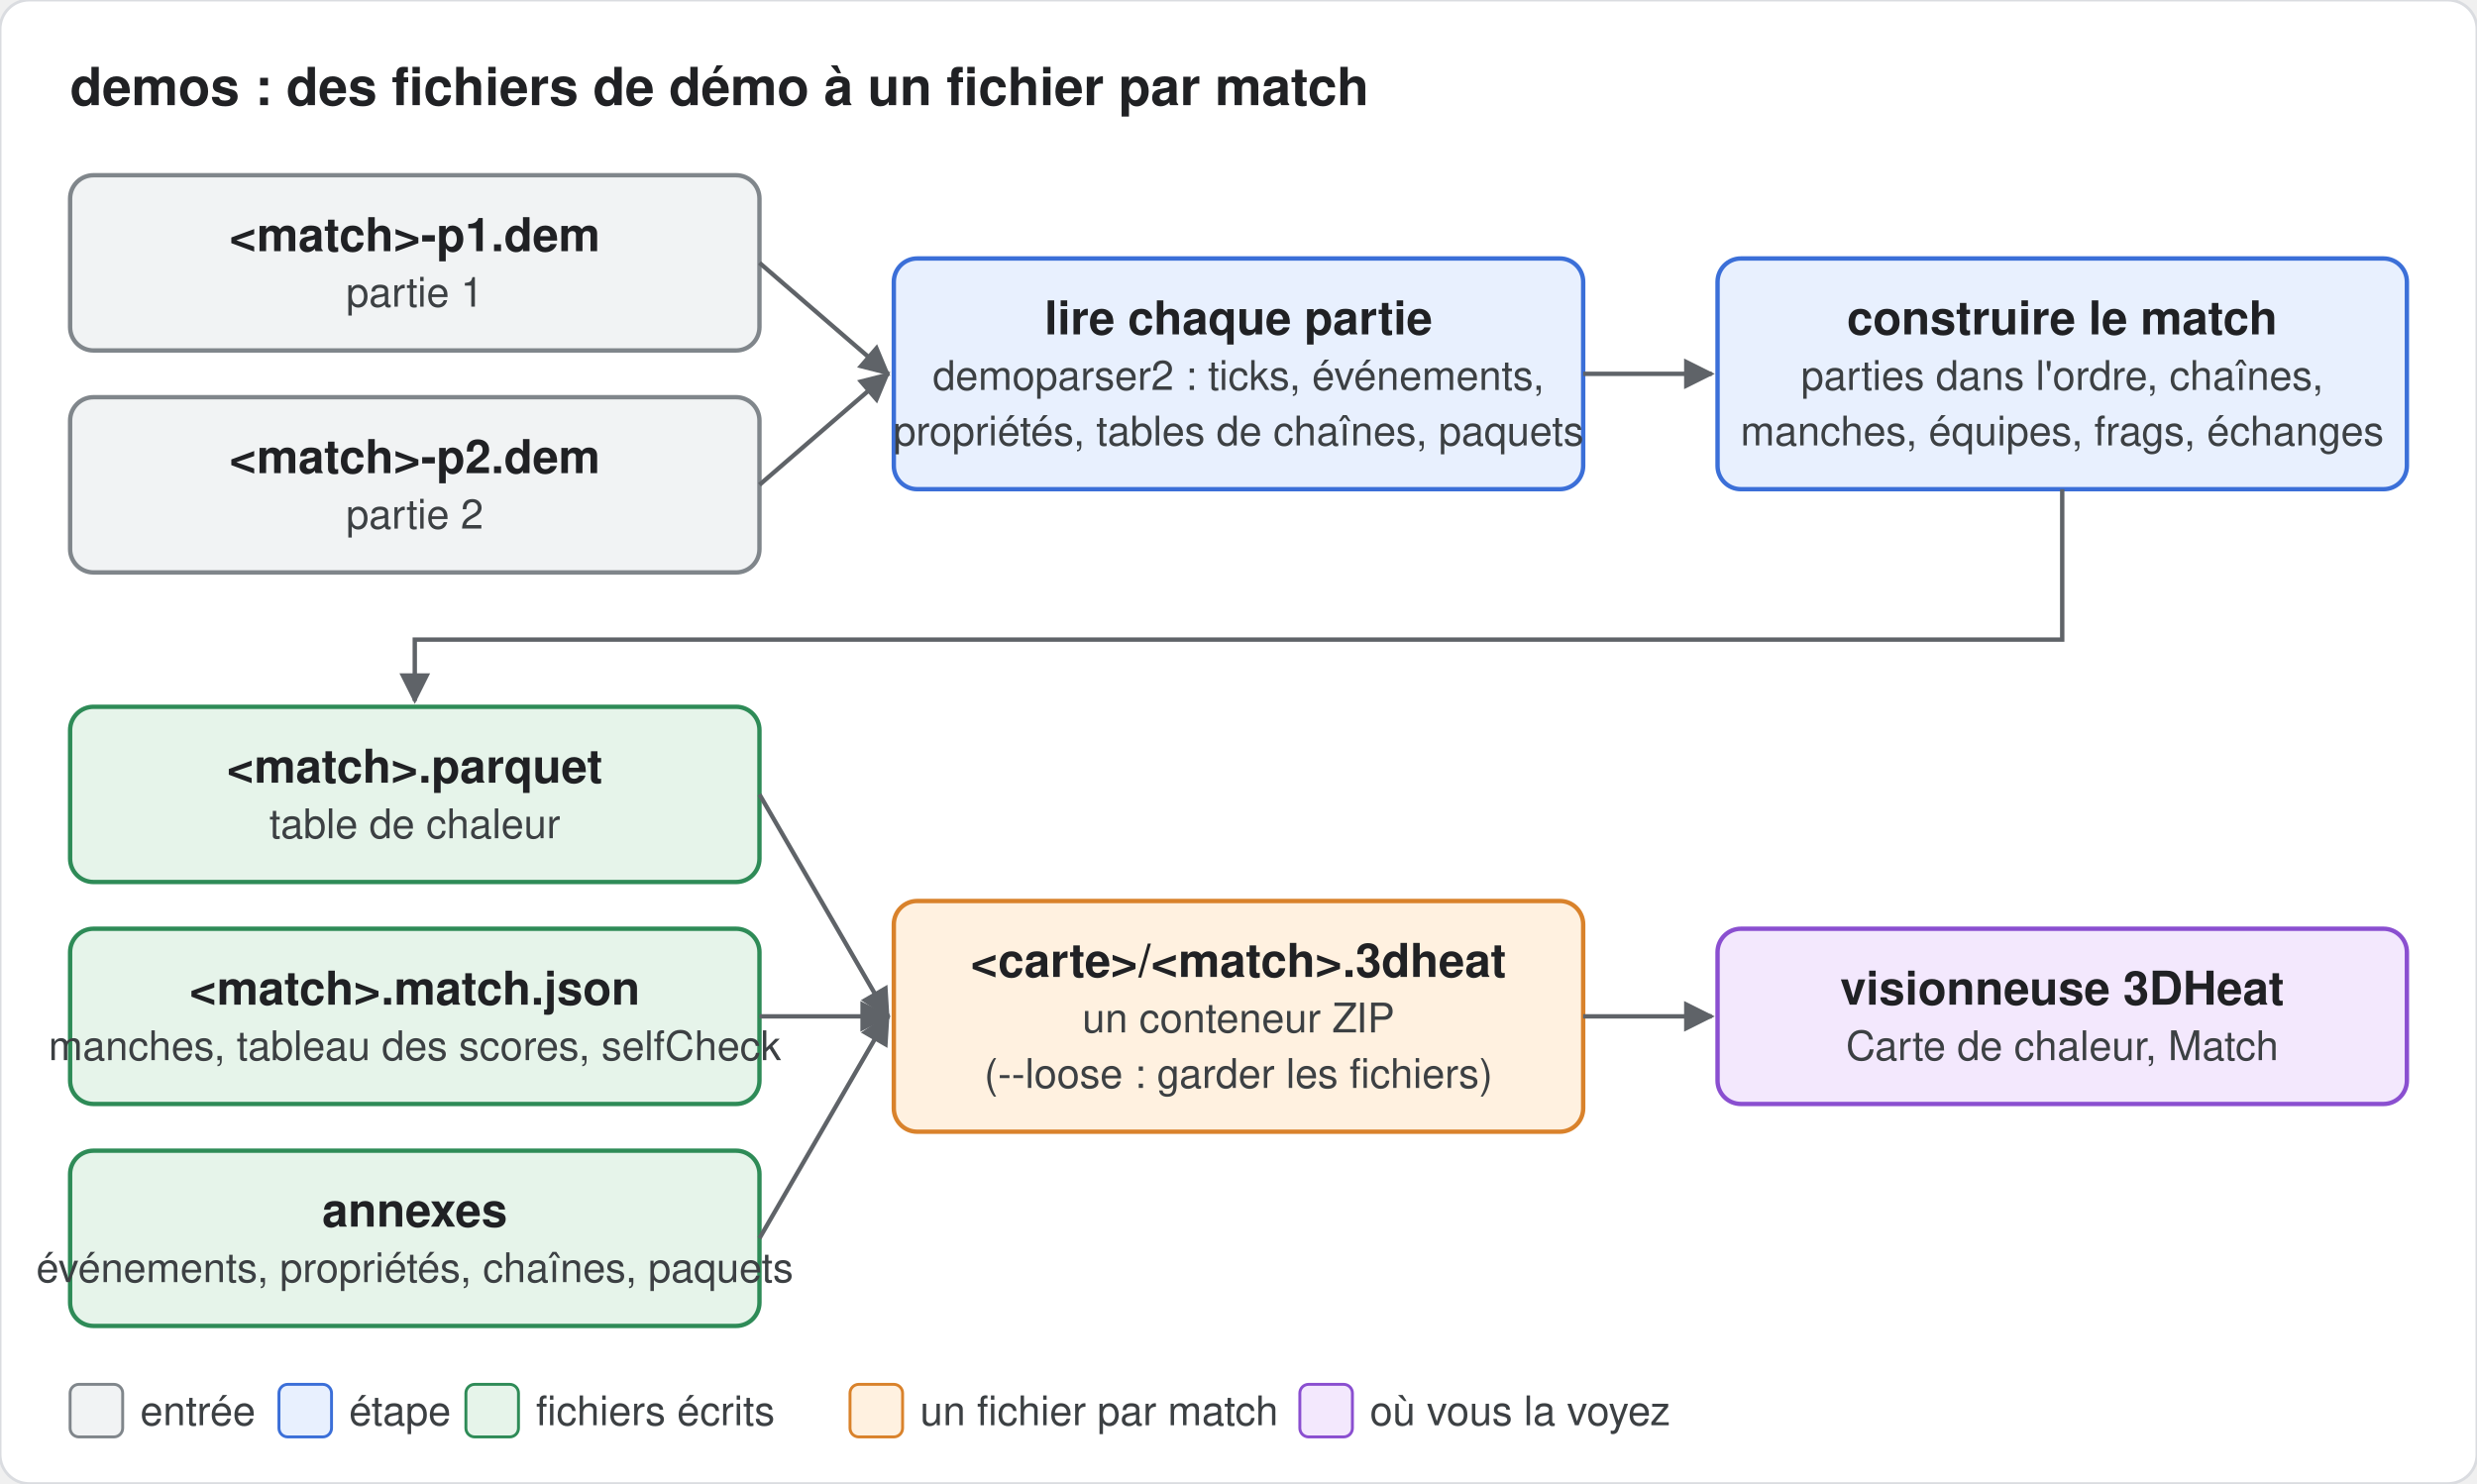
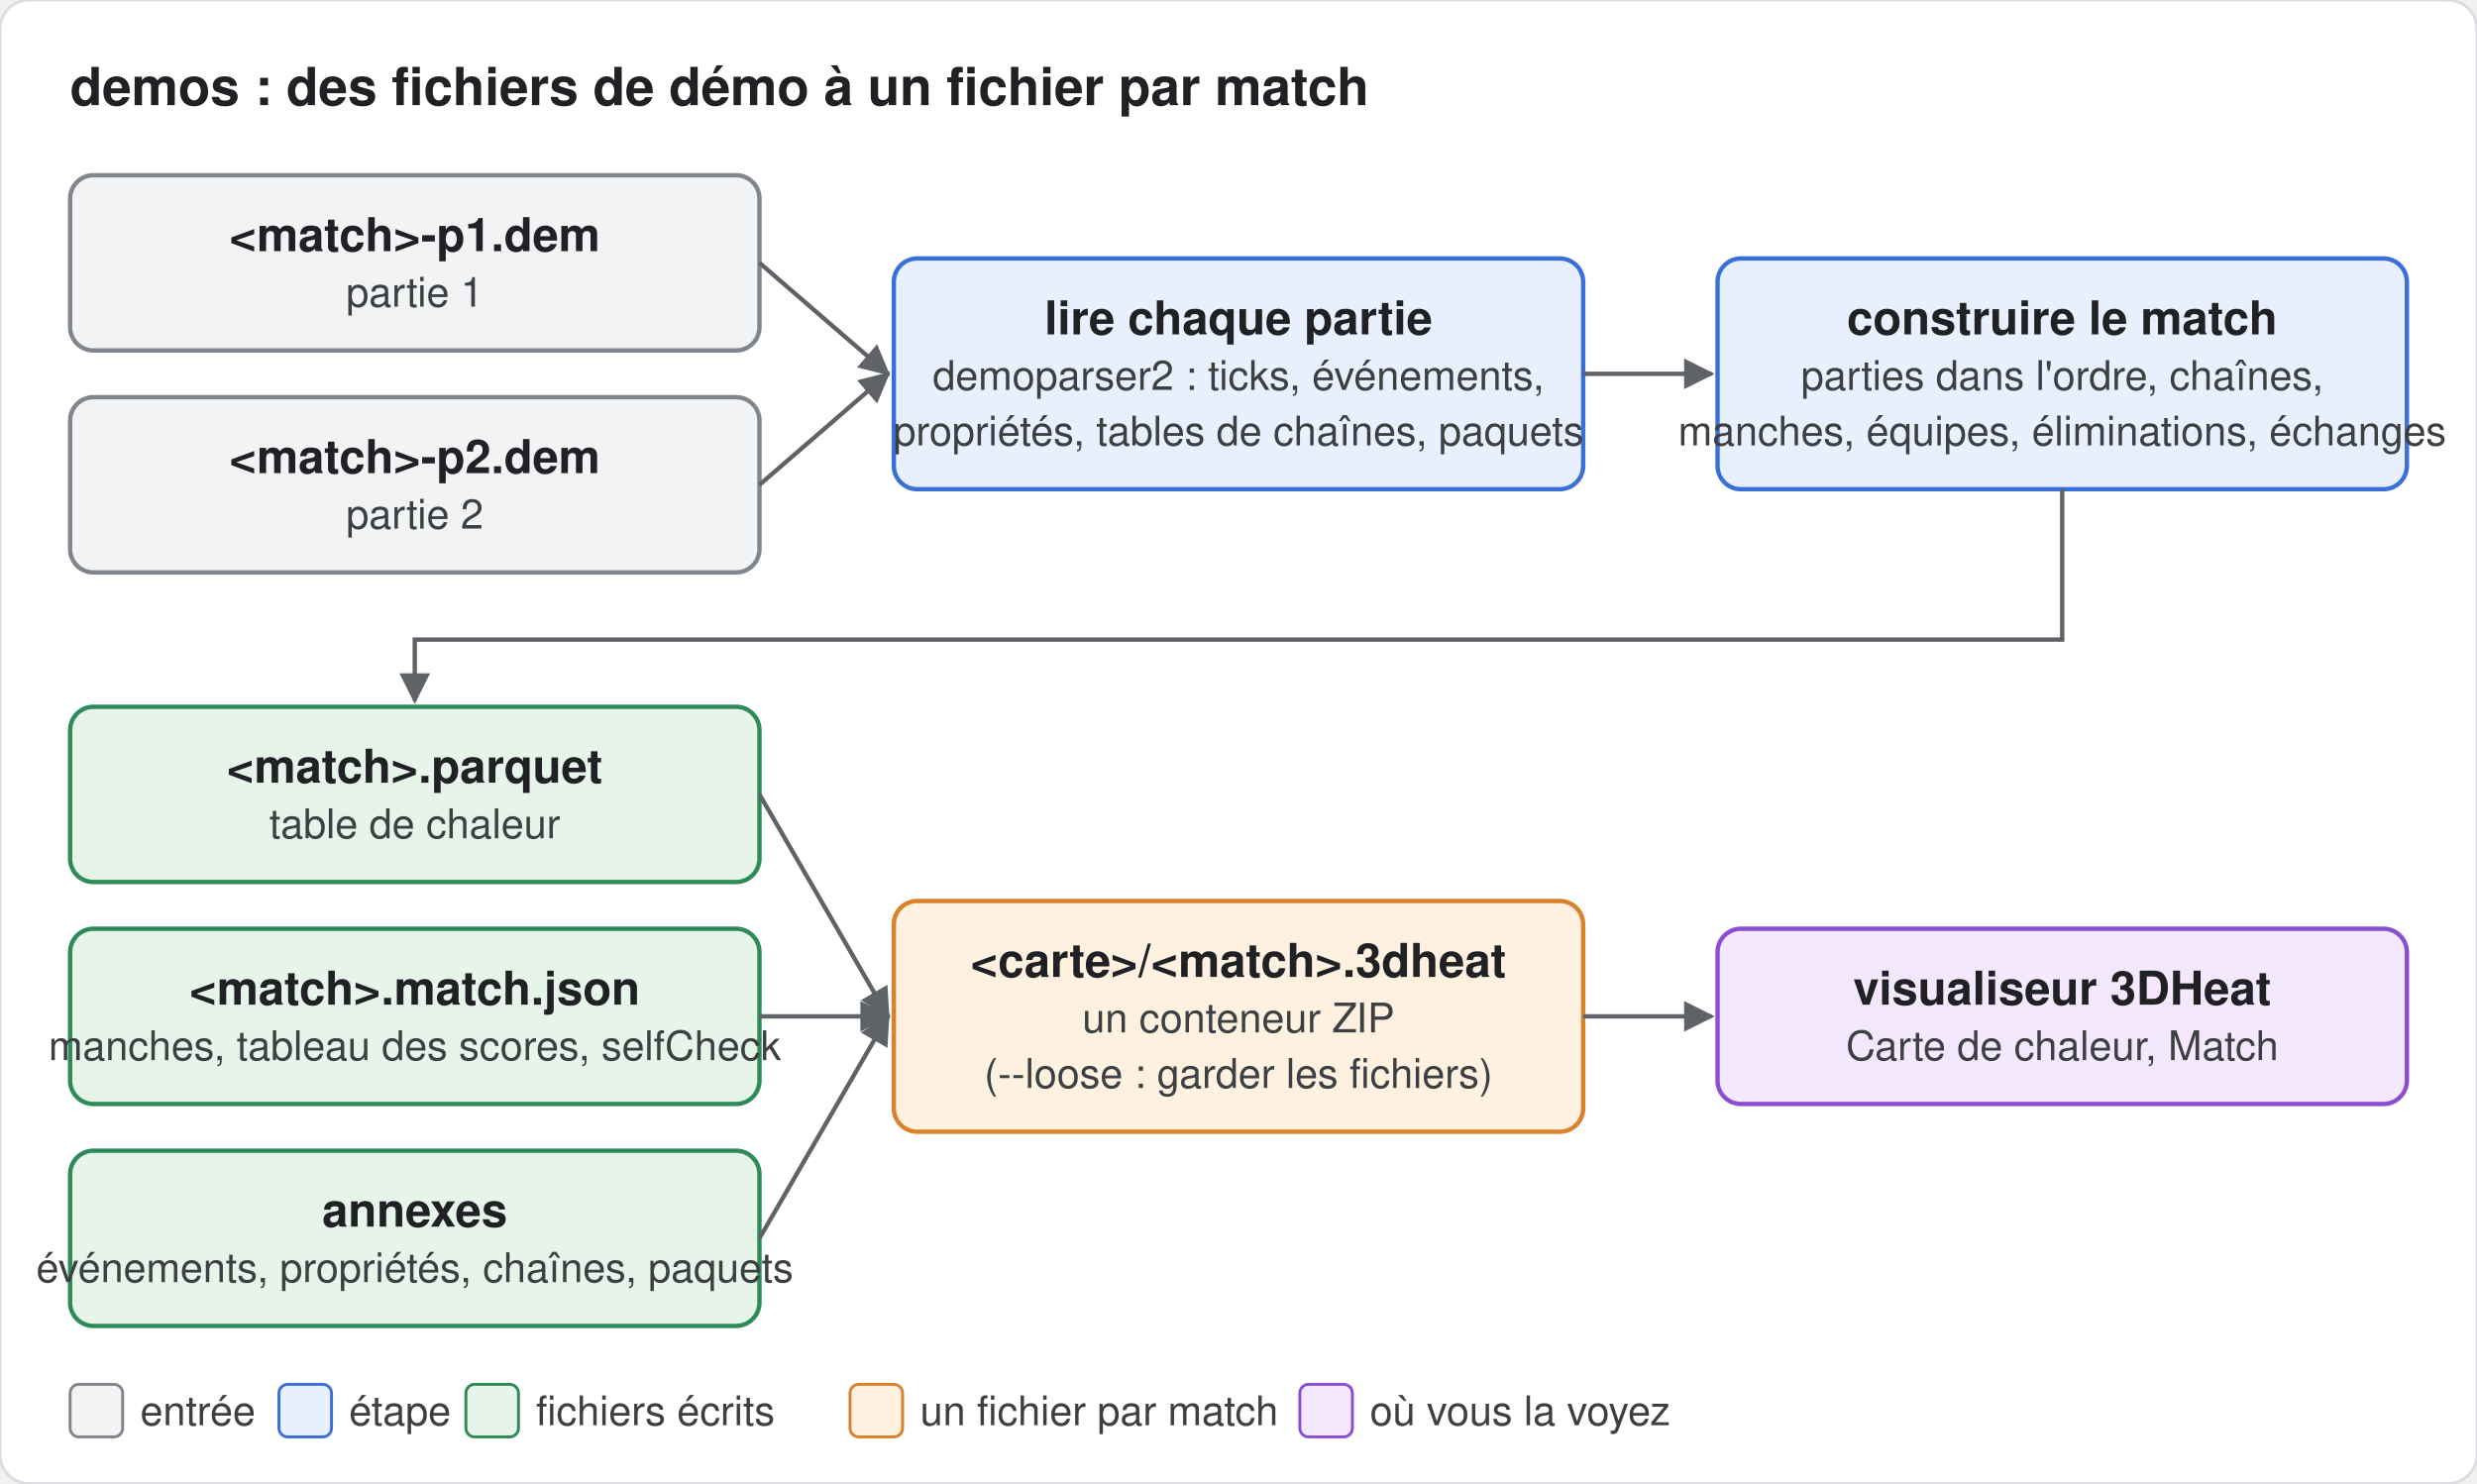
<svg xmlns="http://www.w3.org/2000/svg" width="848" height="508" viewBox="0 0 848 508" font-family="Segoe UI,Helvetica,Arial,sans-serif" role="img" aria-label="demos: from demo files to one file a match">
  <defs>
    <marker id="a" viewBox="0 0 10 10" refX="9" refY="5" markerWidth="7" markerHeight="7" orient="auto">
      <path d="M0,0 L10,5 L0,10 z" fill="#5f6368" />
    </marker>
  </defs>
  <rect width="848" height="508" rx="10" fill="#ffffff" stroke="#dadce0" />
  <text x="24" y="36" font-size="18" font-weight="600" fill="#202124">demos : des fichiers de démo à un fichier par match</text>
  <rect x="24" y="60.0" width="236" height="60" rx="8" fill="#f1f3f4" stroke="#80868b" stroke-width="1.5" />
  <text x="142.0" y="86.0" text-anchor="middle" font-weight="600" font-size="16" fill="#202124">&lt;match&gt;-p1.dem</text>
  <text x="142.0" y="105.0" text-anchor="middle" font-size="14" fill="#3c4043">partie 1</text>
  <rect x="24" y="136.0" width="236" height="60" rx="8" fill="#f1f3f4" stroke="#80868b" stroke-width="1.5" />
  <text x="142.0" y="162.0" text-anchor="middle" font-weight="600" font-size="16" fill="#202124">&lt;match&gt;-p2.dem</text>
  <text x="142.0" y="181.0" text-anchor="middle" font-size="14" fill="#3c4043">partie 2</text>
  <rect x="306" y="88.5" width="236" height="79" rx="8" fill="#e8f0fe" stroke="#3b6fd8" stroke-width="1.5" />
  <text x="424.0" y="114.5" text-anchor="middle" font-weight="600" font-size="16" fill="#202124">lire chaque partie</text>
  <text x="424.0" y="133.5" text-anchor="middle" font-size="14" fill="#3c4043">demoparser2 : ticks, événements,</text>
  <text x="424.0" y="152.5" text-anchor="middle" font-size="14" fill="#3c4043">propriétés, tables de chaînes, paquets</text>
  <rect x="588" y="88.5" width="236" height="79" rx="8" fill="#e8f0fe" stroke="#3b6fd8" stroke-width="1.5" />
  <text x="706.0" y="114.5" text-anchor="middle" font-weight="600" font-size="16" fill="#202124">construire le match</text>
  <text x="706.0" y="133.5" text-anchor="middle" font-size="14" fill="#3c4043">parties dans l'ordre, chaînes,</text>
-   <text x="706.0" y="152.5" text-anchor="middle" font-size="14" fill="#3c4043">manches, équipes, frags, échanges</text>
+   <text x="706.0" y="152.5" text-anchor="middle" font-size="14" fill="#3c4043">manches, équipes, éliminations, échanges</text>
  <line x1="260" y1="90.0" x2="304" y2="128.0" stroke="#5f6368" stroke-width="1.5" marker-end="url(#a)" />
  <line x1="260" y1="166.0" x2="304" y2="128.0" stroke="#5f6368" stroke-width="1.5" marker-end="url(#a)" />
  <line x1="542" y1="128.0" x2="586" y2="128.0" stroke="#5f6368" stroke-width="1.5" marker-end="url(#a)" />
  <path d="M706.0,167.5 V219.0 H142.0 V240.0" fill="none" stroke="#5f6368" stroke-width="1.5" marker-end="url(#a)" />
  <rect x="24" y="242.0" width="236" height="60" rx="8" fill="#e6f4ea" stroke="#2e8b57" stroke-width="1.5" />
  <text x="142.0" y="268.0" text-anchor="middle" font-weight="600" font-size="16" fill="#202124">&lt;match&gt;.parquet</text>
  <text x="142.0" y="287.0" text-anchor="middle" font-size="14" fill="#3c4043">table de chaleur</text>
  <rect x="24" y="318.0" width="236" height="60" rx="8" fill="#e6f4ea" stroke="#2e8b57" stroke-width="1.5" />
  <text x="142.0" y="344.0" text-anchor="middle" font-weight="600" font-size="16" fill="#202124">&lt;match&gt;.match.json</text>
  <text x="142.0" y="363.0" text-anchor="middle" font-size="14" fill="#3c4043">manches, tableau des scores, selfCheck</text>
  <rect x="24" y="394.0" width="236" height="60" rx="8" fill="#e6f4ea" stroke="#2e8b57" stroke-width="1.5" />
  <text x="142.0" y="420.0" text-anchor="middle" font-weight="600" font-size="16" fill="#202124">annexes</text>
  <text x="142.0" y="439.0" text-anchor="middle" font-size="14" fill="#3c4043">événements, propriétés, chaînes, paquets</text>
  <rect x="306" y="308.5" width="236" height="79" rx="8" fill="#fff1e0" stroke="#d9822b" stroke-width="1.5" />
  <text x="424.0" y="334.5" text-anchor="middle" font-weight="600" font-size="16" fill="#202124">&lt;carte&gt;/&lt;match&gt;.3dheat</text>
  <text x="424.0" y="353.5" text-anchor="middle" font-size="14" fill="#3c4043">un conteneur ZIP</text>
  <text x="424.0" y="372.5" text-anchor="middle" font-size="14" fill="#3c4043">(--loose : garder les fichiers)</text>
  <rect x="588" y="318.0" width="236" height="60" rx="8" fill="#f3e8fd" stroke="#8a4fd0" stroke-width="1.5" />
-   <text x="706.0" y="344.0" text-anchor="middle" font-weight="600" font-size="16" fill="#202124">visionneuse 3DHeat</text>
+   <text x="706.0" y="344.0" text-anchor="middle" font-weight="600" font-size="16" fill="#202124">visualiseur 3DHeat</text>
  <text x="706.0" y="363.0" text-anchor="middle" font-size="14" fill="#3c4043">Carte de chaleur, Match</text>
  <line x1="260" y1="272.0" x2="304" y2="348.0" stroke="#5f6368" stroke-width="1.5" marker-end="url(#a)" />
  <line x1="260" y1="348.0" x2="304" y2="348.0" stroke="#5f6368" stroke-width="1.5" marker-end="url(#a)" />
  <line x1="260" y1="424.0" x2="304" y2="348.0" stroke="#5f6368" stroke-width="1.5" marker-end="url(#a)" />
  <line x1="542" y1="348.0" x2="586" y2="348.0" stroke="#5f6368" stroke-width="1.5" marker-end="url(#a)" />
  <rect x="24" y="474" width="18" height="18" rx="3" fill="#f1f3f4" stroke="#80868b" />
  <text x="48" y="488" font-size="14" fill="#3c4043">entrée</text>
  <rect x="95.5" y="474" width="18" height="18" rx="3" fill="#e8f0fe" stroke="#3b6fd8" />
  <text x="119.5" y="488" font-size="14" fill="#3c4043">étape</text>
  <rect x="159.5" y="474" width="18" height="18" rx="3" fill="#e6f4ea" stroke="#2e8b57" />
  <text x="183.5" y="488" font-size="14" fill="#3c4043">fichiers écrits</text>
  <rect x="291.0" y="474" width="18" height="18" rx="3" fill="#fff1e0" stroke="#d9822b" />
  <text x="315.0" y="488" font-size="14" fill="#3c4043">un fichier par match</text>
  <rect x="445.0" y="474" width="18" height="18" rx="3" fill="#f3e8fd" stroke="#8a4fd0" />
  <text x="469.0" y="488" font-size="14" fill="#3c4043">où vous la voyez</text>
</svg>
